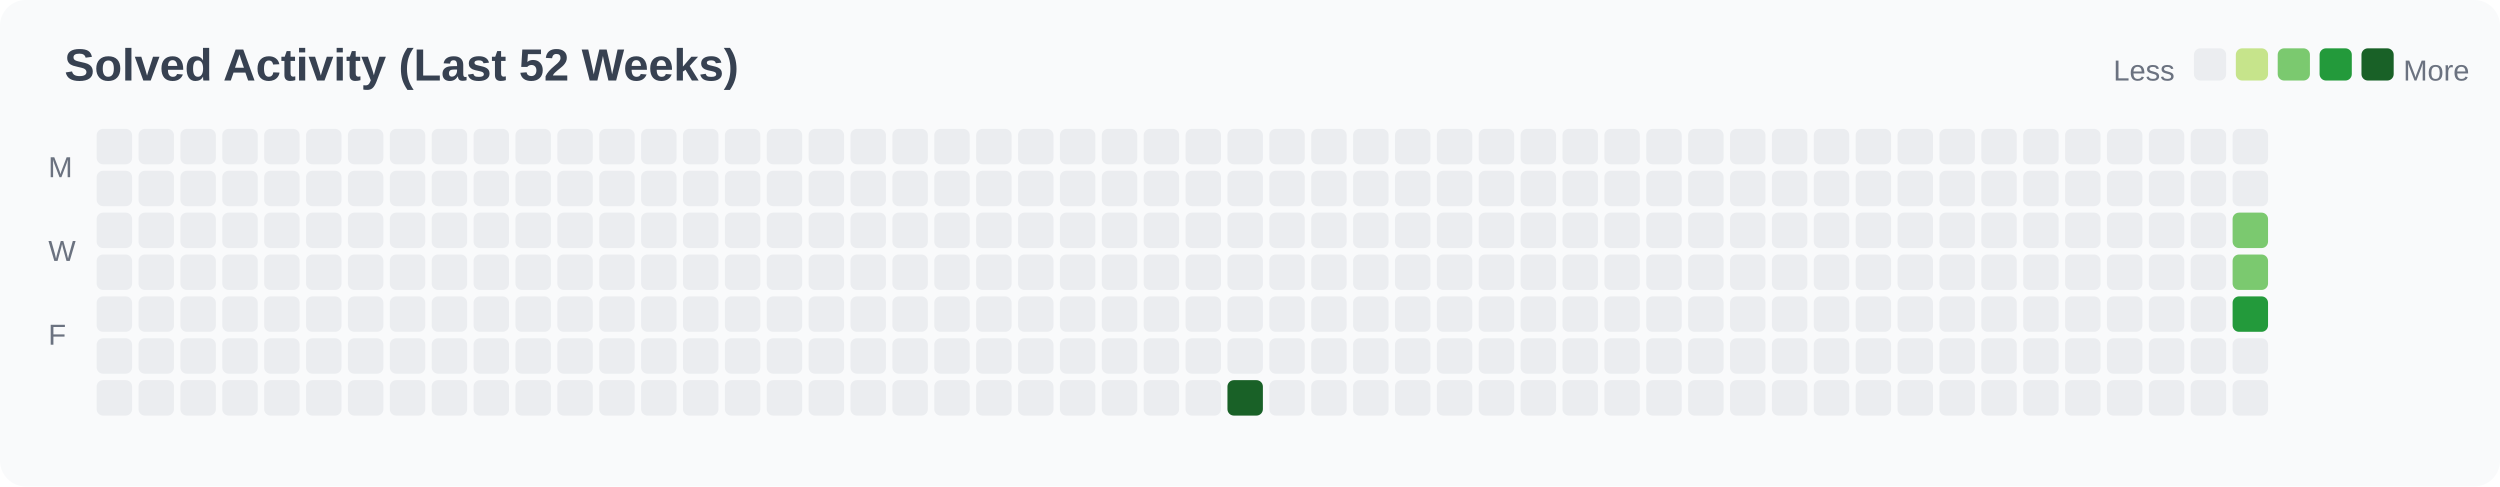
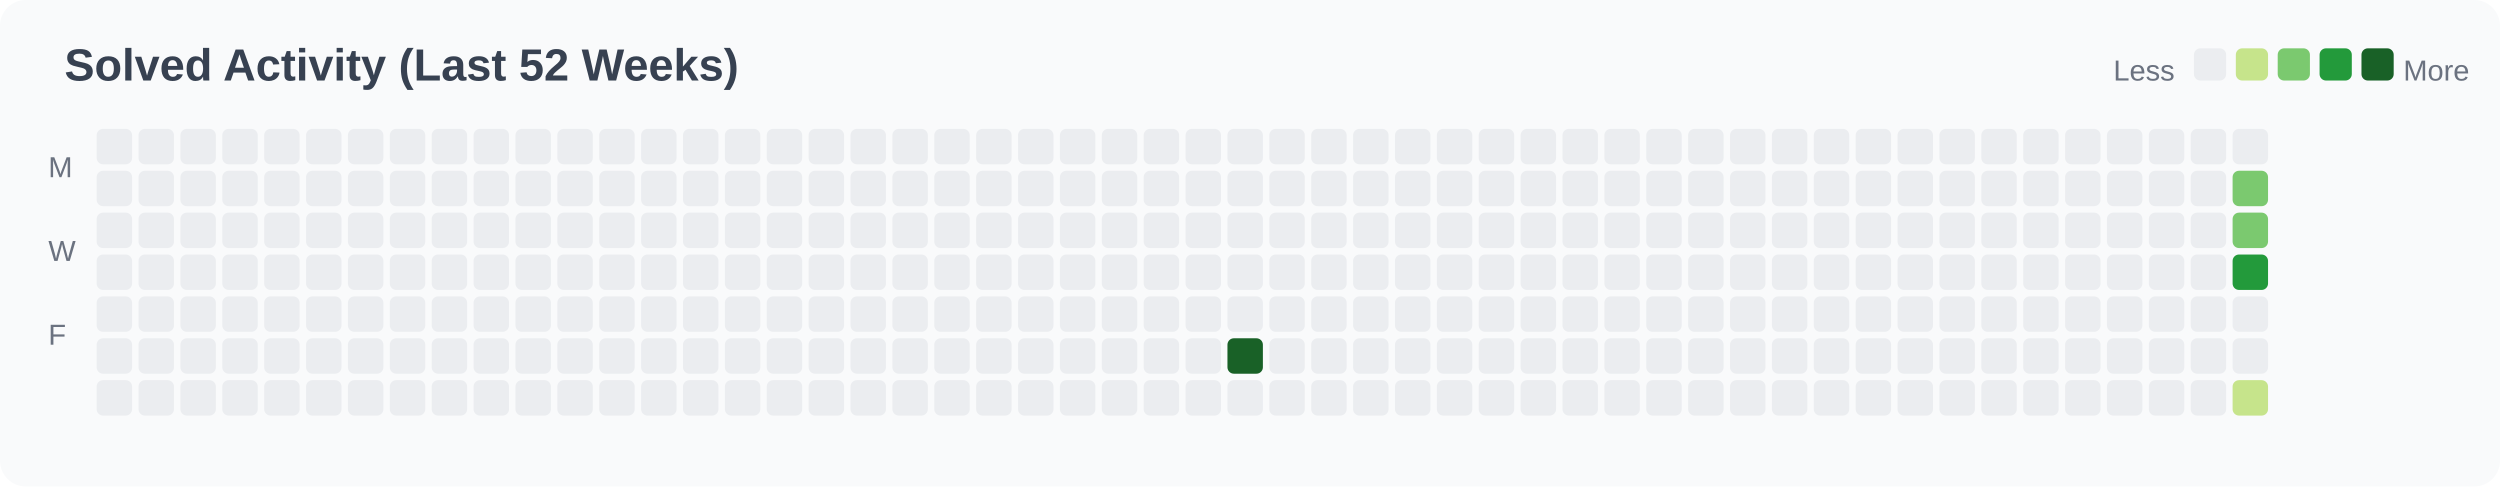
<svg xmlns="http://www.w3.org/2000/svg" width="776" height="151" viewBox="0 0 776 151">
  <style>
    .bg-panel { fill: #f9fafb; }
    .text-primary { fill: #374151; }
    .text-secondary { fill: #6b7280; }
    .activity-0 { fill: #ebedf0; }
    .activity-1 { fill: #c6e48b; }
    .activity-2 { fill: #7bc96f; }
    .activity-3 { fill: #239a3b; }
    .activity-4 { fill: #196127; }

    @media (prefers-color-scheme: dark) {
      .bg-panel { fill: #1f2937; }
      .text-primary { fill: #f9fafb; }
      .text-secondary { fill: #9ca3af; }
      .activity-0 { fill: #374151; }
      .activity-1 { fill: #365314; }
      .activity-2 { fill: #4d7c0f; }
      .activity-3 { fill: #65a30d; }
      .activity-4 { fill: #84cc16; }
    }
  </style>
  <rect width="776" height="151" class="bg-panel" rx="8" />
  <text x="20" y="25" font-family="Arial, sans-serif" font-size="14" font-weight="bold" class="text-primary">
    Solved Activity (Last 52 Weeks)
  </text>
  <text x="15" y="55" font-family="Arial, sans-serif" font-size="9" class="text-secondary">M</text>
  <text x="15" y="81" font-family="Arial, sans-serif" font-size="9" class="text-secondary">W</text>
  <text x="15" y="107" font-family="Arial, sans-serif" font-size="9" class="text-secondary">F</text>
  <rect x="30" y="40" width="11" height="11" class="activity-0" rx="2" />
  <rect x="30" y="53" width="11" height="11" class="activity-0" rx="2" />
  <rect x="30" y="66" width="11" height="11" class="activity-0" rx="2" />
  <rect x="30" y="79" width="11" height="11" class="activity-0" rx="2" />
  <rect x="30" y="92" width="11" height="11" class="activity-0" rx="2" />
  <rect x="30" y="105" width="11" height="11" class="activity-0" rx="2" />
  <rect x="30" y="118" width="11" height="11" class="activity-0" rx="2" />
  <rect x="43" y="40" width="11" height="11" class="activity-0" rx="2" />
  <rect x="43" y="53" width="11" height="11" class="activity-0" rx="2" />
  <rect x="43" y="66" width="11" height="11" class="activity-0" rx="2" />
  <rect x="43" y="79" width="11" height="11" class="activity-0" rx="2" />
  <rect x="43" y="92" width="11" height="11" class="activity-0" rx="2" />
  <rect x="43" y="105" width="11" height="11" class="activity-0" rx="2" />
  <rect x="43" y="118" width="11" height="11" class="activity-0" rx="2" />
  <rect x="56" y="40" width="11" height="11" class="activity-0" rx="2" />
  <rect x="56" y="53" width="11" height="11" class="activity-0" rx="2" />
  <rect x="56" y="66" width="11" height="11" class="activity-0" rx="2" />
  <rect x="56" y="79" width="11" height="11" class="activity-0" rx="2" />
  <rect x="56" y="92" width="11" height="11" class="activity-0" rx="2" />
  <rect x="56" y="105" width="11" height="11" class="activity-0" rx="2" />
  <rect x="56" y="118" width="11" height="11" class="activity-0" rx="2" />
  <rect x="69" y="40" width="11" height="11" class="activity-0" rx="2" />
  <rect x="69" y="53" width="11" height="11" class="activity-0" rx="2" />
  <rect x="69" y="66" width="11" height="11" class="activity-0" rx="2" />
  <rect x="69" y="79" width="11" height="11" class="activity-0" rx="2" />
  <rect x="69" y="92" width="11" height="11" class="activity-0" rx="2" />
  <rect x="69" y="105" width="11" height="11" class="activity-0" rx="2" />
  <rect x="69" y="118" width="11" height="11" class="activity-0" rx="2" />
  <rect x="82" y="40" width="11" height="11" class="activity-0" rx="2" />
  <rect x="82" y="53" width="11" height="11" class="activity-0" rx="2" />
  <rect x="82" y="66" width="11" height="11" class="activity-0" rx="2" />
  <rect x="82" y="79" width="11" height="11" class="activity-0" rx="2" />
  <rect x="82" y="92" width="11" height="11" class="activity-0" rx="2" />
  <rect x="82" y="105" width="11" height="11" class="activity-0" rx="2" />
  <rect x="82" y="118" width="11" height="11" class="activity-0" rx="2" />
  <rect x="95" y="40" width="11" height="11" class="activity-0" rx="2" />
  <rect x="95" y="53" width="11" height="11" class="activity-0" rx="2" />
  <rect x="95" y="66" width="11" height="11" class="activity-0" rx="2" />
  <rect x="95" y="79" width="11" height="11" class="activity-0" rx="2" />
  <rect x="95" y="92" width="11" height="11" class="activity-0" rx="2" />
  <rect x="95" y="105" width="11" height="11" class="activity-0" rx="2" />
  <rect x="95" y="118" width="11" height="11" class="activity-0" rx="2" />
  <rect x="108" y="40" width="11" height="11" class="activity-0" rx="2" />
  <rect x="108" y="53" width="11" height="11" class="activity-0" rx="2" />
  <rect x="108" y="66" width="11" height="11" class="activity-0" rx="2" />
  <rect x="108" y="79" width="11" height="11" class="activity-0" rx="2" />
  <rect x="108" y="92" width="11" height="11" class="activity-0" rx="2" />
  <rect x="108" y="105" width="11" height="11" class="activity-0" rx="2" />
  <rect x="108" y="118" width="11" height="11" class="activity-0" rx="2" />
  <rect x="121" y="40" width="11" height="11" class="activity-0" rx="2" />
  <rect x="121" y="53" width="11" height="11" class="activity-0" rx="2" />
  <rect x="121" y="66" width="11" height="11" class="activity-0" rx="2" />
  <rect x="121" y="79" width="11" height="11" class="activity-0" rx="2" />
  <rect x="121" y="92" width="11" height="11" class="activity-0" rx="2" />
  <rect x="121" y="105" width="11" height="11" class="activity-0" rx="2" />
  <rect x="121" y="118" width="11" height="11" class="activity-0" rx="2" />
  <rect x="134" y="40" width="11" height="11" class="activity-0" rx="2" />
  <rect x="134" y="53" width="11" height="11" class="activity-0" rx="2" />
  <rect x="134" y="66" width="11" height="11" class="activity-0" rx="2" />
  <rect x="134" y="79" width="11" height="11" class="activity-0" rx="2" />
  <rect x="134" y="92" width="11" height="11" class="activity-0" rx="2" />
  <rect x="134" y="105" width="11" height="11" class="activity-0" rx="2" />
  <rect x="134" y="118" width="11" height="11" class="activity-0" rx="2" />
  <rect x="147" y="40" width="11" height="11" class="activity-0" rx="2" />
  <rect x="147" y="53" width="11" height="11" class="activity-0" rx="2" />
  <rect x="147" y="66" width="11" height="11" class="activity-0" rx="2" />
  <rect x="147" y="79" width="11" height="11" class="activity-0" rx="2" />
  <rect x="147" y="92" width="11" height="11" class="activity-0" rx="2" />
  <rect x="147" y="105" width="11" height="11" class="activity-0" rx="2" />
  <rect x="147" y="118" width="11" height="11" class="activity-0" rx="2" />
  <rect x="160" y="40" width="11" height="11" class="activity-0" rx="2" />
  <rect x="160" y="53" width="11" height="11" class="activity-0" rx="2" />
  <rect x="160" y="66" width="11" height="11" class="activity-0" rx="2" />
  <rect x="160" y="79" width="11" height="11" class="activity-0" rx="2" />
  <rect x="160" y="92" width="11" height="11" class="activity-0" rx="2" />
  <rect x="160" y="105" width="11" height="11" class="activity-0" rx="2" />
  <rect x="160" y="118" width="11" height="11" class="activity-0" rx="2" />
  <rect x="173" y="40" width="11" height="11" class="activity-0" rx="2" />
  <rect x="173" y="53" width="11" height="11" class="activity-0" rx="2" />
  <rect x="173" y="66" width="11" height="11" class="activity-0" rx="2" />
  <rect x="173" y="79" width="11" height="11" class="activity-0" rx="2" />
  <rect x="173" y="92" width="11" height="11" class="activity-0" rx="2" />
  <rect x="173" y="105" width="11" height="11" class="activity-0" rx="2" />
  <rect x="173" y="118" width="11" height="11" class="activity-0" rx="2" />
  <rect x="186" y="40" width="11" height="11" class="activity-0" rx="2" />
  <rect x="186" y="53" width="11" height="11" class="activity-0" rx="2" />
  <rect x="186" y="66" width="11" height="11" class="activity-0" rx="2" />
  <rect x="186" y="79" width="11" height="11" class="activity-0" rx="2" />
  <rect x="186" y="92" width="11" height="11" class="activity-0" rx="2" />
  <rect x="186" y="105" width="11" height="11" class="activity-0" rx="2" />
  <rect x="186" y="118" width="11" height="11" class="activity-0" rx="2" />
  <rect x="199" y="40" width="11" height="11" class="activity-0" rx="2" />
  <rect x="199" y="53" width="11" height="11" class="activity-0" rx="2" />
  <rect x="199" y="66" width="11" height="11" class="activity-0" rx="2" />
  <rect x="199" y="79" width="11" height="11" class="activity-0" rx="2" />
  <rect x="199" y="92" width="11" height="11" class="activity-0" rx="2" />
  <rect x="199" y="105" width="11" height="11" class="activity-0" rx="2" />
  <rect x="199" y="118" width="11" height="11" class="activity-0" rx="2" />
  <rect x="212" y="40" width="11" height="11" class="activity-0" rx="2" />
  <rect x="212" y="53" width="11" height="11" class="activity-0" rx="2" />
  <rect x="212" y="66" width="11" height="11" class="activity-0" rx="2" />
  <rect x="212" y="79" width="11" height="11" class="activity-0" rx="2" />
  <rect x="212" y="92" width="11" height="11" class="activity-0" rx="2" />
  <rect x="212" y="105" width="11" height="11" class="activity-0" rx="2" />
  <rect x="212" y="118" width="11" height="11" class="activity-0" rx="2" />
  <rect x="225" y="40" width="11" height="11" class="activity-0" rx="2" />
  <rect x="225" y="53" width="11" height="11" class="activity-0" rx="2" />
  <rect x="225" y="66" width="11" height="11" class="activity-0" rx="2" />
  <rect x="225" y="79" width="11" height="11" class="activity-0" rx="2" />
  <rect x="225" y="92" width="11" height="11" class="activity-0" rx="2" />
  <rect x="225" y="105" width="11" height="11" class="activity-0" rx="2" />
  <rect x="225" y="118" width="11" height="11" class="activity-0" rx="2" />
  <rect x="238" y="40" width="11" height="11" class="activity-0" rx="2" />
  <rect x="238" y="53" width="11" height="11" class="activity-0" rx="2" />
  <rect x="238" y="66" width="11" height="11" class="activity-0" rx="2" />
  <rect x="238" y="79" width="11" height="11" class="activity-0" rx="2" />
  <rect x="238" y="92" width="11" height="11" class="activity-0" rx="2" />
  <rect x="238" y="105" width="11" height="11" class="activity-0" rx="2" />
  <rect x="238" y="118" width="11" height="11" class="activity-0" rx="2" />
  <rect x="251" y="40" width="11" height="11" class="activity-0" rx="2" />
  <rect x="251" y="53" width="11" height="11" class="activity-0" rx="2" />
  <rect x="251" y="66" width="11" height="11" class="activity-0" rx="2" />
  <rect x="251" y="79" width="11" height="11" class="activity-0" rx="2" />
  <rect x="251" y="92" width="11" height="11" class="activity-0" rx="2" />
  <rect x="251" y="105" width="11" height="11" class="activity-0" rx="2" />
  <rect x="251" y="118" width="11" height="11" class="activity-0" rx="2" />
  <rect x="264" y="40" width="11" height="11" class="activity-0" rx="2" />
  <rect x="264" y="53" width="11" height="11" class="activity-0" rx="2" />
  <rect x="264" y="66" width="11" height="11" class="activity-0" rx="2" />
  <rect x="264" y="79" width="11" height="11" class="activity-0" rx="2" />
  <rect x="264" y="92" width="11" height="11" class="activity-0" rx="2" />
  <rect x="264" y="105" width="11" height="11" class="activity-0" rx="2" />
  <rect x="264" y="118" width="11" height="11" class="activity-0" rx="2" />
  <rect x="277" y="40" width="11" height="11" class="activity-0" rx="2" />
  <rect x="277" y="53" width="11" height="11" class="activity-0" rx="2" />
  <rect x="277" y="66" width="11" height="11" class="activity-0" rx="2" />
  <rect x="277" y="79" width="11" height="11" class="activity-0" rx="2" />
  <rect x="277" y="92" width="11" height="11" class="activity-0" rx="2" />
  <rect x="277" y="105" width="11" height="11" class="activity-0" rx="2" />
  <rect x="277" y="118" width="11" height="11" class="activity-0" rx="2" />
  <rect x="290" y="40" width="11" height="11" class="activity-0" rx="2" />
  <rect x="290" y="53" width="11" height="11" class="activity-0" rx="2" />
  <rect x="290" y="66" width="11" height="11" class="activity-0" rx="2" />
  <rect x="290" y="79" width="11" height="11" class="activity-0" rx="2" />
  <rect x="290" y="92" width="11" height="11" class="activity-0" rx="2" />
  <rect x="290" y="105" width="11" height="11" class="activity-0" rx="2" />
  <rect x="290" y="118" width="11" height="11" class="activity-0" rx="2" />
  <rect x="303" y="40" width="11" height="11" class="activity-0" rx="2" />
  <rect x="303" y="53" width="11" height="11" class="activity-0" rx="2" />
  <rect x="303" y="66" width="11" height="11" class="activity-0" rx="2" />
  <rect x="303" y="79" width="11" height="11" class="activity-0" rx="2" />
  <rect x="303" y="92" width="11" height="11" class="activity-0" rx="2" />
  <rect x="303" y="105" width="11" height="11" class="activity-0" rx="2" />
  <rect x="303" y="118" width="11" height="11" class="activity-0" rx="2" />
  <rect x="316" y="40" width="11" height="11" class="activity-0" rx="2" />
  <rect x="316" y="53" width="11" height="11" class="activity-0" rx="2" />
  <rect x="316" y="66" width="11" height="11" class="activity-0" rx="2" />
  <rect x="316" y="79" width="11" height="11" class="activity-0" rx="2" />
  <rect x="316" y="92" width="11" height="11" class="activity-0" rx="2" />
  <rect x="316" y="105" width="11" height="11" class="activity-0" rx="2" />
  <rect x="316" y="118" width="11" height="11" class="activity-0" rx="2" />
  <rect x="329" y="40" width="11" height="11" class="activity-0" rx="2" />
  <rect x="329" y="53" width="11" height="11" class="activity-0" rx="2" />
  <rect x="329" y="66" width="11" height="11" class="activity-0" rx="2" />
  <rect x="329" y="79" width="11" height="11" class="activity-0" rx="2" />
  <rect x="329" y="92" width="11" height="11" class="activity-0" rx="2" />
  <rect x="329" y="105" width="11" height="11" class="activity-0" rx="2" />
  <rect x="329" y="118" width="11" height="11" class="activity-0" rx="2" />
  <rect x="342" y="40" width="11" height="11" class="activity-0" rx="2" />
  <rect x="342" y="53" width="11" height="11" class="activity-0" rx="2" />
  <rect x="342" y="66" width="11" height="11" class="activity-0" rx="2" />
  <rect x="342" y="79" width="11" height="11" class="activity-0" rx="2" />
  <rect x="342" y="92" width="11" height="11" class="activity-0" rx="2" />
  <rect x="342" y="105" width="11" height="11" class="activity-0" rx="2" />
  <rect x="342" y="118" width="11" height="11" class="activity-0" rx="2" />
  <rect x="355" y="40" width="11" height="11" class="activity-0" rx="2" />
  <rect x="355" y="53" width="11" height="11" class="activity-0" rx="2" />
  <rect x="355" y="66" width="11" height="11" class="activity-0" rx="2" />
  <rect x="355" y="79" width="11" height="11" class="activity-0" rx="2" />
  <rect x="355" y="92" width="11" height="11" class="activity-0" rx="2" />
  <rect x="355" y="105" width="11" height="11" class="activity-0" rx="2" />
  <rect x="355" y="118" width="11" height="11" class="activity-0" rx="2" />
  <rect x="368" y="40" width="11" height="11" class="activity-0" rx="2" />
  <rect x="368" y="53" width="11" height="11" class="activity-0" rx="2" />
  <rect x="368" y="66" width="11" height="11" class="activity-0" rx="2" />
  <rect x="368" y="79" width="11" height="11" class="activity-0" rx="2" />
  <rect x="368" y="92" width="11" height="11" class="activity-0" rx="2" />
  <rect x="368" y="105" width="11" height="11" class="activity-0" rx="2" />
  <rect x="368" y="118" width="11" height="11" class="activity-0" rx="2" />
  <rect x="381" y="40" width="11" height="11" class="activity-0" rx="2" />
  <rect x="381" y="53" width="11" height="11" class="activity-0" rx="2" />
  <rect x="381" y="66" width="11" height="11" class="activity-0" rx="2" />
  <rect x="381" y="79" width="11" height="11" class="activity-0" rx="2" />
  <rect x="381" y="92" width="11" height="11" class="activity-0" rx="2" />
-   <rect x="381" y="105" width="11" height="11" class="activity-0" rx="2" />
-   <rect x="381" y="118" width="11" height="11" class="activity-4" rx="2" />
+   <rect x="381" y="105" width="11" height="11" class="activity-4" rx="2" />
+   <rect x="381" y="118" width="11" height="11" class="activity-0" rx="2" />
  <rect x="394" y="40" width="11" height="11" class="activity-0" rx="2" />
  <rect x="394" y="53" width="11" height="11" class="activity-0" rx="2" />
  <rect x="394" y="66" width="11" height="11" class="activity-0" rx="2" />
  <rect x="394" y="79" width="11" height="11" class="activity-0" rx="2" />
  <rect x="394" y="92" width="11" height="11" class="activity-0" rx="2" />
  <rect x="394" y="105" width="11" height="11" class="activity-0" rx="2" />
  <rect x="394" y="118" width="11" height="11" class="activity-0" rx="2" />
  <rect x="407" y="40" width="11" height="11" class="activity-0" rx="2" />
  <rect x="407" y="53" width="11" height="11" class="activity-0" rx="2" />
  <rect x="407" y="66" width="11" height="11" class="activity-0" rx="2" />
  <rect x="407" y="79" width="11" height="11" class="activity-0" rx="2" />
  <rect x="407" y="92" width="11" height="11" class="activity-0" rx="2" />
  <rect x="407" y="105" width="11" height="11" class="activity-0" rx="2" />
  <rect x="407" y="118" width="11" height="11" class="activity-0" rx="2" />
  <rect x="420" y="40" width="11" height="11" class="activity-0" rx="2" />
  <rect x="420" y="53" width="11" height="11" class="activity-0" rx="2" />
  <rect x="420" y="66" width="11" height="11" class="activity-0" rx="2" />
  <rect x="420" y="79" width="11" height="11" class="activity-0" rx="2" />
  <rect x="420" y="92" width="11" height="11" class="activity-0" rx="2" />
  <rect x="420" y="105" width="11" height="11" class="activity-0" rx="2" />
  <rect x="420" y="118" width="11" height="11" class="activity-0" rx="2" />
  <rect x="433" y="40" width="11" height="11" class="activity-0" rx="2" />
  <rect x="433" y="53" width="11" height="11" class="activity-0" rx="2" />
  <rect x="433" y="66" width="11" height="11" class="activity-0" rx="2" />
  <rect x="433" y="79" width="11" height="11" class="activity-0" rx="2" />
  <rect x="433" y="92" width="11" height="11" class="activity-0" rx="2" />
  <rect x="433" y="105" width="11" height="11" class="activity-0" rx="2" />
  <rect x="433" y="118" width="11" height="11" class="activity-0" rx="2" />
  <rect x="446" y="40" width="11" height="11" class="activity-0" rx="2" />
  <rect x="446" y="53" width="11" height="11" class="activity-0" rx="2" />
  <rect x="446" y="66" width="11" height="11" class="activity-0" rx="2" />
  <rect x="446" y="79" width="11" height="11" class="activity-0" rx="2" />
  <rect x="446" y="92" width="11" height="11" class="activity-0" rx="2" />
  <rect x="446" y="105" width="11" height="11" class="activity-0" rx="2" />
  <rect x="446" y="118" width="11" height="11" class="activity-0" rx="2" />
  <rect x="459" y="40" width="11" height="11" class="activity-0" rx="2" />
  <rect x="459" y="53" width="11" height="11" class="activity-0" rx="2" />
  <rect x="459" y="66" width="11" height="11" class="activity-0" rx="2" />
  <rect x="459" y="79" width="11" height="11" class="activity-0" rx="2" />
  <rect x="459" y="92" width="11" height="11" class="activity-0" rx="2" />
  <rect x="459" y="105" width="11" height="11" class="activity-0" rx="2" />
  <rect x="459" y="118" width="11" height="11" class="activity-0" rx="2" />
  <rect x="472" y="40" width="11" height="11" class="activity-0" rx="2" />
  <rect x="472" y="53" width="11" height="11" class="activity-0" rx="2" />
  <rect x="472" y="66" width="11" height="11" class="activity-0" rx="2" />
  <rect x="472" y="79" width="11" height="11" class="activity-0" rx="2" />
  <rect x="472" y="92" width="11" height="11" class="activity-0" rx="2" />
  <rect x="472" y="105" width="11" height="11" class="activity-0" rx="2" />
  <rect x="472" y="118" width="11" height="11" class="activity-0" rx="2" />
  <rect x="485" y="40" width="11" height="11" class="activity-0" rx="2" />
  <rect x="485" y="53" width="11" height="11" class="activity-0" rx="2" />
  <rect x="485" y="66" width="11" height="11" class="activity-0" rx="2" />
  <rect x="485" y="79" width="11" height="11" class="activity-0" rx="2" />
  <rect x="485" y="92" width="11" height="11" class="activity-0" rx="2" />
  <rect x="485" y="105" width="11" height="11" class="activity-0" rx="2" />
  <rect x="485" y="118" width="11" height="11" class="activity-0" rx="2" />
  <rect x="498" y="40" width="11" height="11" class="activity-0" rx="2" />
  <rect x="498" y="53" width="11" height="11" class="activity-0" rx="2" />
  <rect x="498" y="66" width="11" height="11" class="activity-0" rx="2" />
  <rect x="498" y="79" width="11" height="11" class="activity-0" rx="2" />
  <rect x="498" y="92" width="11" height="11" class="activity-0" rx="2" />
  <rect x="498" y="105" width="11" height="11" class="activity-0" rx="2" />
  <rect x="498" y="118" width="11" height="11" class="activity-0" rx="2" />
  <rect x="511" y="40" width="11" height="11" class="activity-0" rx="2" />
  <rect x="511" y="53" width="11" height="11" class="activity-0" rx="2" />
  <rect x="511" y="66" width="11" height="11" class="activity-0" rx="2" />
  <rect x="511" y="79" width="11" height="11" class="activity-0" rx="2" />
  <rect x="511" y="92" width="11" height="11" class="activity-0" rx="2" />
  <rect x="511" y="105" width="11" height="11" class="activity-0" rx="2" />
  <rect x="511" y="118" width="11" height="11" class="activity-0" rx="2" />
  <rect x="524" y="40" width="11" height="11" class="activity-0" rx="2" />
  <rect x="524" y="53" width="11" height="11" class="activity-0" rx="2" />
  <rect x="524" y="66" width="11" height="11" class="activity-0" rx="2" />
  <rect x="524" y="79" width="11" height="11" class="activity-0" rx="2" />
  <rect x="524" y="92" width="11" height="11" class="activity-0" rx="2" />
  <rect x="524" y="105" width="11" height="11" class="activity-0" rx="2" />
  <rect x="524" y="118" width="11" height="11" class="activity-0" rx="2" />
  <rect x="537" y="40" width="11" height="11" class="activity-0" rx="2" />
  <rect x="537" y="53" width="11" height="11" class="activity-0" rx="2" />
  <rect x="537" y="66" width="11" height="11" class="activity-0" rx="2" />
  <rect x="537" y="79" width="11" height="11" class="activity-0" rx="2" />
  <rect x="537" y="92" width="11" height="11" class="activity-0" rx="2" />
  <rect x="537" y="105" width="11" height="11" class="activity-0" rx="2" />
  <rect x="537" y="118" width="11" height="11" class="activity-0" rx="2" />
  <rect x="550" y="40" width="11" height="11" class="activity-0" rx="2" />
  <rect x="550" y="53" width="11" height="11" class="activity-0" rx="2" />
  <rect x="550" y="66" width="11" height="11" class="activity-0" rx="2" />
  <rect x="550" y="79" width="11" height="11" class="activity-0" rx="2" />
  <rect x="550" y="92" width="11" height="11" class="activity-0" rx="2" />
  <rect x="550" y="105" width="11" height="11" class="activity-0" rx="2" />
  <rect x="550" y="118" width="11" height="11" class="activity-0" rx="2" />
  <rect x="563" y="40" width="11" height="11" class="activity-0" rx="2" />
  <rect x="563" y="53" width="11" height="11" class="activity-0" rx="2" />
  <rect x="563" y="66" width="11" height="11" class="activity-0" rx="2" />
  <rect x="563" y="79" width="11" height="11" class="activity-0" rx="2" />
  <rect x="563" y="92" width="11" height="11" class="activity-0" rx="2" />
  <rect x="563" y="105" width="11" height="11" class="activity-0" rx="2" />
  <rect x="563" y="118" width="11" height="11" class="activity-0" rx="2" />
  <rect x="576" y="40" width="11" height="11" class="activity-0" rx="2" />
  <rect x="576" y="53" width="11" height="11" class="activity-0" rx="2" />
  <rect x="576" y="66" width="11" height="11" class="activity-0" rx="2" />
  <rect x="576" y="79" width="11" height="11" class="activity-0" rx="2" />
  <rect x="576" y="92" width="11" height="11" class="activity-0" rx="2" />
  <rect x="576" y="105" width="11" height="11" class="activity-0" rx="2" />
  <rect x="576" y="118" width="11" height="11" class="activity-0" rx="2" />
  <rect x="589" y="40" width="11" height="11" class="activity-0" rx="2" />
  <rect x="589" y="53" width="11" height="11" class="activity-0" rx="2" />
  <rect x="589" y="66" width="11" height="11" class="activity-0" rx="2" />
  <rect x="589" y="79" width="11" height="11" class="activity-0" rx="2" />
  <rect x="589" y="92" width="11" height="11" class="activity-0" rx="2" />
  <rect x="589" y="105" width="11" height="11" class="activity-0" rx="2" />
  <rect x="589" y="118" width="11" height="11" class="activity-0" rx="2" />
  <rect x="602" y="40" width="11" height="11" class="activity-0" rx="2" />
  <rect x="602" y="53" width="11" height="11" class="activity-0" rx="2" />
  <rect x="602" y="66" width="11" height="11" class="activity-0" rx="2" />
  <rect x="602" y="79" width="11" height="11" class="activity-0" rx="2" />
  <rect x="602" y="92" width="11" height="11" class="activity-0" rx="2" />
  <rect x="602" y="105" width="11" height="11" class="activity-0" rx="2" />
  <rect x="602" y="118" width="11" height="11" class="activity-0" rx="2" />
  <rect x="615" y="40" width="11" height="11" class="activity-0" rx="2" />
  <rect x="615" y="53" width="11" height="11" class="activity-0" rx="2" />
  <rect x="615" y="66" width="11" height="11" class="activity-0" rx="2" />
  <rect x="615" y="79" width="11" height="11" class="activity-0" rx="2" />
  <rect x="615" y="92" width="11" height="11" class="activity-0" rx="2" />
  <rect x="615" y="105" width="11" height="11" class="activity-0" rx="2" />
  <rect x="615" y="118" width="11" height="11" class="activity-0" rx="2" />
  <rect x="628" y="40" width="11" height="11" class="activity-0" rx="2" />
  <rect x="628" y="53" width="11" height="11" class="activity-0" rx="2" />
  <rect x="628" y="66" width="11" height="11" class="activity-0" rx="2" />
  <rect x="628" y="79" width="11" height="11" class="activity-0" rx="2" />
  <rect x="628" y="92" width="11" height="11" class="activity-0" rx="2" />
  <rect x="628" y="105" width="11" height="11" class="activity-0" rx="2" />
  <rect x="628" y="118" width="11" height="11" class="activity-0" rx="2" />
  <rect x="641" y="40" width="11" height="11" class="activity-0" rx="2" />
  <rect x="641" y="53" width="11" height="11" class="activity-0" rx="2" />
  <rect x="641" y="66" width="11" height="11" class="activity-0" rx="2" />
  <rect x="641" y="79" width="11" height="11" class="activity-0" rx="2" />
  <rect x="641" y="92" width="11" height="11" class="activity-0" rx="2" />
  <rect x="641" y="105" width="11" height="11" class="activity-0" rx="2" />
  <rect x="641" y="118" width="11" height="11" class="activity-0" rx="2" />
  <rect x="654" y="40" width="11" height="11" class="activity-0" rx="2" />
  <rect x="654" y="53" width="11" height="11" class="activity-0" rx="2" />
  <rect x="654" y="66" width="11" height="11" class="activity-0" rx="2" />
  <rect x="654" y="79" width="11" height="11" class="activity-0" rx="2" />
  <rect x="654" y="92" width="11" height="11" class="activity-0" rx="2" />
  <rect x="654" y="105" width="11" height="11" class="activity-0" rx="2" />
  <rect x="654" y="118" width="11" height="11" class="activity-0" rx="2" />
  <rect x="667" y="40" width="11" height="11" class="activity-0" rx="2" />
  <rect x="667" y="53" width="11" height="11" class="activity-0" rx="2" />
  <rect x="667" y="66" width="11" height="11" class="activity-0" rx="2" />
  <rect x="667" y="79" width="11" height="11" class="activity-0" rx="2" />
  <rect x="667" y="92" width="11" height="11" class="activity-0" rx="2" />
  <rect x="667" y="105" width="11" height="11" class="activity-0" rx="2" />
  <rect x="667" y="118" width="11" height="11" class="activity-0" rx="2" />
  <rect x="680" y="40" width="11" height="11" class="activity-0" rx="2" />
  <rect x="680" y="53" width="11" height="11" class="activity-0" rx="2" />
  <rect x="680" y="66" width="11" height="11" class="activity-0" rx="2" />
  <rect x="680" y="79" width="11" height="11" class="activity-0" rx="2" />
  <rect x="680" y="92" width="11" height="11" class="activity-0" rx="2" />
  <rect x="680" y="105" width="11" height="11" class="activity-0" rx="2" />
  <rect x="680" y="118" width="11" height="11" class="activity-0" rx="2" />
  <rect x="693" y="40" width="11" height="11" class="activity-0" rx="2" />
-   <rect x="693" y="53" width="11" height="11" class="activity-0" rx="2" />
+   <rect x="693" y="53" width="11" height="11" class="activity-2" rx="2" />
  <rect x="693" y="66" width="11" height="11" class="activity-2" rx="2" />
-   <rect x="693" y="79" width="11" height="11" class="activity-2" rx="2" />
-   <rect x="693" y="92" width="11" height="11" class="activity-3" rx="2" />
+   <rect x="693" y="79" width="11" height="11" class="activity-3" rx="2" />
+   <rect x="693" y="92" width="11" height="11" class="activity-0" rx="2" />
  <rect x="693" y="105" width="11" height="11" class="activity-0" rx="2" />
-   <rect x="693" y="118" width="11" height="11" class="activity-0" rx="2" />
+   <rect x="693" y="118" width="11" height="11" class="activity-1" rx="2" />
  <text x="656" y="25" font-family="Arial, sans-serif" font-size="9" class="text-secondary">Less</text>
  <rect x="681" y="15" width="10" height="10" class="activity-0" rx="2" />
  <rect x="694" y="15" width="10" height="10" class="activity-1" rx="2" />
  <rect x="707" y="15" width="10" height="10" class="activity-2" rx="2" />
  <rect x="720" y="15" width="10" height="10" class="activity-3" rx="2" />
  <rect x="733" y="15" width="10" height="10" class="activity-4" rx="2" />
  <text x="746" y="25" font-family="Arial, sans-serif" font-size="9" class="text-secondary">More</text>
</svg>
